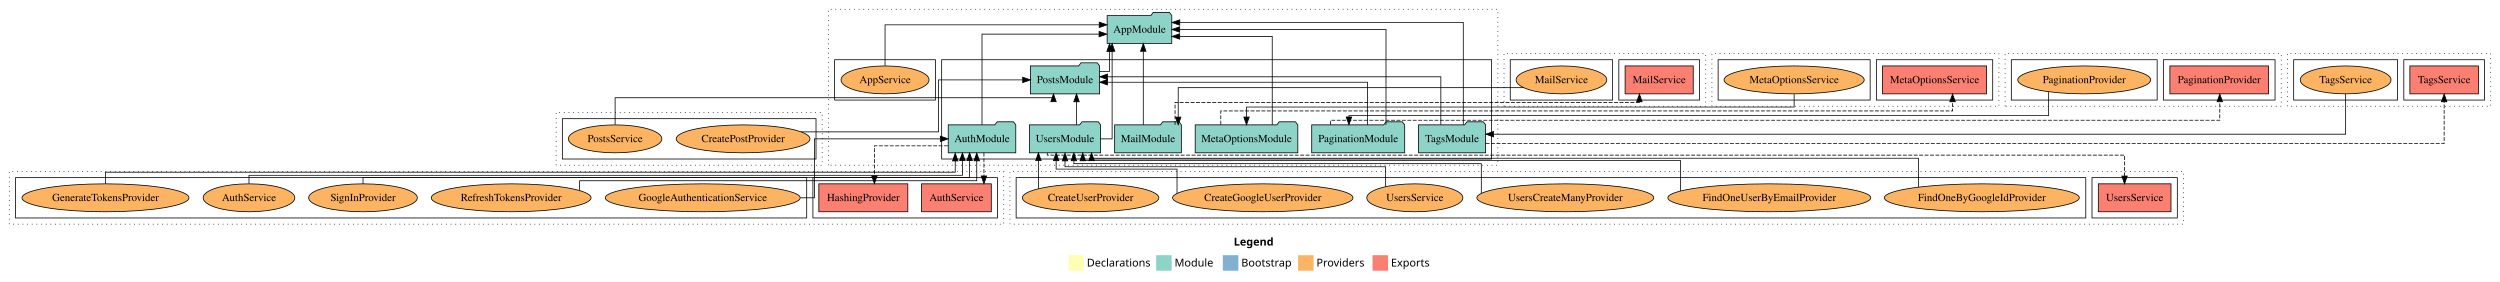
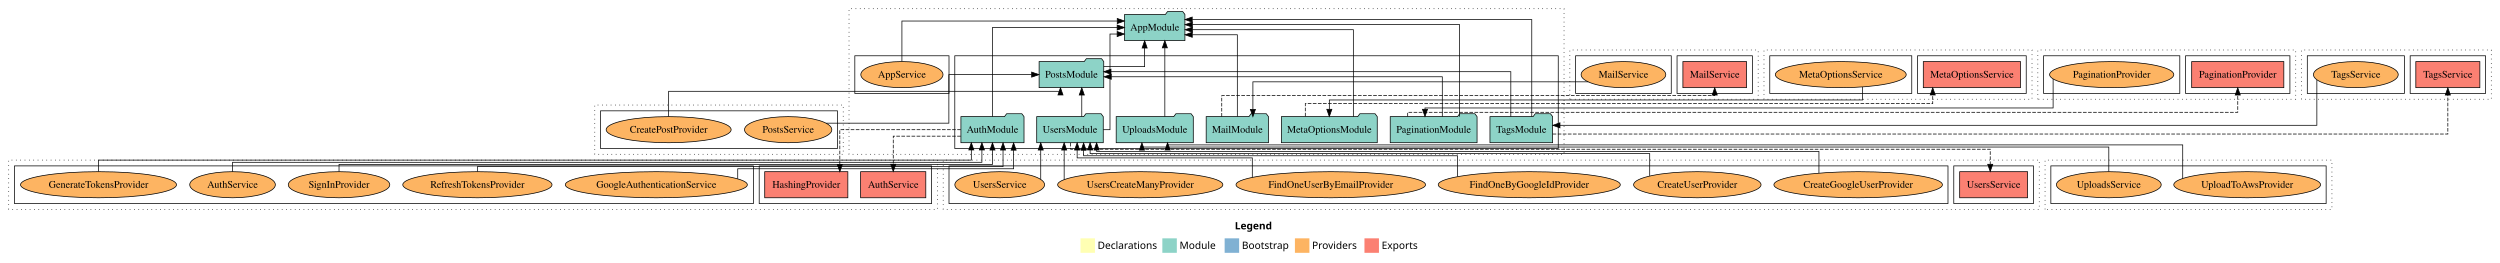
- <svg xmlns="http://www.w3.org/2000/svg" width="3223pt" height="363pt" viewBox="0.00 0.00 3223.00 363.00">
+ <svg xmlns="http://www.w3.org/2000/svg" width="3451pt" height="363pt" viewBox="0.00 0.00 3451.00 363.00">
  <g id="graph0" class="graph" transform="scale(1 1) rotate(0) translate(4 359)">
-     <polygon fill="white" stroke="transparent" points="-4,4 -4,-359 3219,-359 3219,4 -4,4" />
-     <text text-anchor="start" x="1586.51" y="-42.4" font-family="Times-12" font-weight="bold" font-size="14.00">Legend</text>
-     <polygon fill="#ffffb3" stroke="transparent" points="1373.5,-10 1373.5,-30 1393.5,-30 1393.5,-10 1373.5,-10" />
-     <text text-anchor="start" x="1397.13" y="-15.4" font-family="Times-12" font-size="14.00">  Declarations</text>
-     <polygon fill="#8dd3c7" stroke="transparent" points="1486.5,-10 1486.5,-30 1506.5,-30 1506.5,-10 1486.5,-10" />
-     <text text-anchor="start" x="1510.23" y="-15.4" font-family="Times-12" font-size="14.00">  Module</text>
-     <polygon fill="#80b1d3" stroke="transparent" points="1572.5,-10 1572.5,-30 1592.5,-30 1592.5,-10 1572.5,-10" />
-     <text text-anchor="start" x="1596.28" y="-15.4" font-family="Times-12" font-size="14.00">  Bootstrap</text>
-     <polygon fill="#fdb462" stroke="transparent" points="1669.5,-10 1669.5,-30 1689.5,-30 1689.5,-10 1669.5,-10" />
-     <text text-anchor="start" x="1693.17" y="-15.4" font-family="Times-12" font-size="14.00">  Providers</text>
-     <polygon fill="#fb8072" stroke="transparent" points="1765.5,-10 1765.5,-30 1785.5,-30 1785.5,-10 1765.5,-10" />
-     <text text-anchor="start" x="1789.23" y="-15.4" font-family="Times-12" font-size="14.00">  Exports</text>
+     <polygon fill="white" stroke="transparent" points="-4,4 -4,-359 3447,-359 3447,4 -4,4" />
+     <text text-anchor="start" x="1700.51" y="-42.4" font-family="Times-12" font-weight="bold" font-size="14.00">Legend</text>
+     <polygon fill="#ffffb3" stroke="transparent" points="1487.5,-10 1487.5,-30 1507.5,-30 1507.5,-10 1487.5,-10" />
+     <text text-anchor="start" x="1511.13" y="-15.4" font-family="Times-12" font-size="14.00">  Declarations</text>
+     <polygon fill="#8dd3c7" stroke="transparent" points="1600.5,-10 1600.5,-30 1620.5,-30 1620.5,-10 1600.5,-10" />
+     <text text-anchor="start" x="1624.23" y="-15.4" font-family="Times-12" font-size="14.00">  Module</text>
+     <polygon fill="#80b1d3" stroke="transparent" points="1686.5,-10 1686.5,-30 1706.5,-30 1706.5,-10 1686.5,-10" />
+     <text text-anchor="start" x="1710.28" y="-15.4" font-family="Times-12" font-size="14.00">  Bootstrap</text>
+     <polygon fill="#fdb462" stroke="transparent" points="1783.5,-10 1783.5,-30 1803.5,-30 1803.5,-10 1783.5,-10" />
+     <text text-anchor="start" x="1807.17" y="-15.4" font-family="Times-12" font-size="14.00">  Providers</text>
+     <polygon fill="#fb8072" stroke="transparent" points="1879.5,-10 1879.5,-30 1899.5,-30 1899.5,-10 1879.5,-10" />
+     <text text-anchor="start" x="1903.23" y="-15.4" font-family="Times-12" font-size="14.00">  Exports</text>
    <g id="clust1" class="cluster">
-       <polygon fill="none" stroke="black" stroke-dasharray="1,5" points="1064,-146 1064,-347 1927,-347 1927,-146 1064,-146" />
+       <polygon fill="none" stroke="black" stroke-dasharray="1,5" points="1168,-146 1168,-347 2155,-347 2155,-146 1168,-146" />
    </g>
    <g id="clust3" class="cluster">
-       <polygon fill="none" stroke="black" points="1210,-154 1210,-282 1919,-282 1919,-154 1210,-154" />
+       <polygon fill="none" stroke="black" points="1314,-154 1314,-282 2147,-282 2147,-154 1314,-154" />
    </g>
    <g id="clust6" class="cluster">
-       <polygon fill="none" stroke="black" points="1072,-230 1072,-282 1202,-282 1202,-230 1072,-230" />
+       <polygon fill="none" stroke="black" points="1176,-230 1176,-282 1306,-282 1306,-230 1176,-230" />
    </g>
    <g id="clust7" class="cluster">
      <polygon fill="none" stroke="black" stroke-dasharray="1,5" points="8,-70 8,-138 1290,-138 1290,-70 8,-70" />
    </g>
    <g id="clust10" class="cluster">
      <polygon fill="none" stroke="black" points="1044,-78 1044,-130 1282,-130 1282,-78 1044,-78" />
    </g>
    <g id="clust12" class="cluster">
      <polygon fill="none" stroke="black" points="16,-78 16,-130 1036,-130 1036,-78 16,-78" />
    </g>
    <g id="clust13" class="cluster">
-       <polygon fill="none" stroke="black" stroke-dasharray="1,5" points="1935,-222 1935,-290 2195,-290 2195,-222 1935,-222" />
+       <polygon fill="none" stroke="black" stroke-dasharray="1,5" points="2163,-222 2163,-290 2423,-290 2423,-222 2163,-222" />
    </g>
    <g id="clust16" class="cluster">
-       <polygon fill="none" stroke="black" points="2083,-230 2083,-282 2187,-282 2187,-230 2083,-230" />
+       <polygon fill="none" stroke="black" points="2311,-230 2311,-282 2415,-282 2415,-230 2311,-230" />
    </g>
    <g id="clust18" class="cluster">
-       <polygon fill="none" stroke="black" points="1943,-230 1943,-282 2075,-282 2075,-230 1943,-230" />
+       <polygon fill="none" stroke="black" points="2171,-230 2171,-282 2303,-282 2303,-230 2171,-230" />
    </g>
    <g id="clust19" class="cluster">
-       <polygon fill="none" stroke="black" stroke-dasharray="1,5" points="2203,-222 2203,-290 2573,-290 2573,-222 2203,-222" />
+       <polygon fill="none" stroke="black" stroke-dasharray="1,5" points="2431,-222 2431,-290 2801,-290 2801,-222 2431,-222" />
    </g>
    <g id="clust22" class="cluster">
-       <polygon fill="none" stroke="black" points="2415,-230 2415,-282 2565,-282 2565,-230 2415,-230" />
+       <polygon fill="none" stroke="black" points="2643,-230 2643,-282 2793,-282 2793,-230 2643,-230" />
    </g>
    <g id="clust24" class="cluster">
-       <polygon fill="none" stroke="black" points="2211,-230 2211,-282 2407,-282 2407,-230 2211,-230" />
+       <polygon fill="none" stroke="black" points="2439,-230 2439,-282 2635,-282 2635,-230 2439,-230" />
    </g>
    <g id="clust25" class="cluster">
-       <polygon fill="none" stroke="black" stroke-dasharray="1,5" points="2581,-222 2581,-290 2937,-290 2937,-222 2581,-222" />
+       <polygon fill="none" stroke="black" stroke-dasharray="1,5" points="2809,-222 2809,-290 3165,-290 3165,-222 2809,-222" />
    </g>
    <g id="clust28" class="cluster">
-       <polygon fill="none" stroke="black" points="2785,-230 2785,-282 2929,-282 2929,-230 2785,-230" />
+       <polygon fill="none" stroke="black" points="3013,-230 3013,-282 3157,-282 3157,-230 3013,-230" />
    </g>
    <g id="clust30" class="cluster">
-       <polygon fill="none" stroke="black" points="2589,-230 2589,-282 2777,-282 2777,-230 2589,-230" />
+       <polygon fill="none" stroke="black" points="2817,-230 2817,-282 3005,-282 3005,-230 2817,-230" />
    </g>
    <g id="clust31" class="cluster">
-       <polygon fill="none" stroke="black" stroke-dasharray="1,5" points="713,-146 713,-214 1056,-214 1056,-146 713,-146" />
+       <polygon fill="none" stroke="black" stroke-dasharray="1,5" points="817,-146 817,-214 1160,-214 1160,-146 817,-146" />
    </g>
    <g id="clust36" class="cluster">
-       <polygon fill="none" stroke="black" points="721,-154 721,-206 1048,-206 1048,-154 721,-154" />
+       <polygon fill="none" stroke="black" points="825,-154 825,-206 1152,-206 1152,-154 825,-154" />
    </g>
    <g id="clust37" class="cluster">
-       <polygon fill="none" stroke="black" stroke-dasharray="1,5" points="2945,-222 2945,-290 3207,-290 3207,-222 2945,-222" />
+       <polygon fill="none" stroke="black" stroke-dasharray="1,5" points="3173,-222 3173,-290 3435,-290 3435,-222 3173,-222" />
    </g>
    <g id="clust40" class="cluster">
-       <polygon fill="none" stroke="black" points="3095,-230 3095,-282 3199,-282 3199,-230 3095,-230" />
+       <polygon fill="none" stroke="black" points="3323,-230 3323,-282 3427,-282 3427,-230 3323,-230" />
    </g>
    <g id="clust42" class="cluster">
-       <polygon fill="none" stroke="black" points="2953,-230 2953,-282 3087,-282 3087,-230 2953,-230" />
+       <polygon fill="none" stroke="black" points="3181,-230 3181,-282 3315,-282 3315,-230 3181,-230" />
    </g>
    <g id="clust43" class="cluster">
+       <polygon fill="none" stroke="black" stroke-dasharray="1,5" points="2819,-70 2819,-138 3215,-138 3215,-70 2819,-70" />
+     </g>
+     <g id="clust48" class="cluster">
+       <polygon fill="none" stroke="black" points="2827,-78 2827,-130 3207,-130 3207,-78 2827,-78" />
+     </g>
+     <g id="clust49" class="cluster">
      <polygon fill="none" stroke="black" stroke-dasharray="1,5" points="1298,-70 1298,-138 2811,-138 2811,-70 1298,-70" />
    </g>
-     <g id="clust46" class="cluster">
+     <g id="clust52" class="cluster">
      <polygon fill="none" stroke="black" points="2693,-78 2693,-130 2803,-130 2803,-78 2693,-78" />
    </g>
-     <g id="clust48" class="cluster">
+     <g id="clust54" class="cluster">
      <polygon fill="none" stroke="black" points="1306,-78 1306,-130 2685,-130 2685,-78 1306,-78" />
    </g>
    <g id="node1" class="node">
-       <polygon fill="#8dd3c7" stroke="black" points="1305.55,-198 1302.55,-202 1281.55,-202 1278.55,-198 1218.45,-198 1218.45,-162 1305.55,-162 1305.55,-198" />
-       <text text-anchor="middle" x="1262" y="-175.8" font-family="Times,serif" font-size="14.00">AuthModule</text>
-     </g>
-     <g id="node8" class="node">
-       <polygon fill="#8dd3c7" stroke="black" points="1506.66,-339 1503.66,-343 1482.66,-343 1479.66,-339 1423.34,-339 1423.34,-303 1506.66,-303 1506.66,-339" />
-       <text text-anchor="middle" x="1465" y="-316.8" font-family="Times,serif" font-size="14.00">AppModule</text>
+       <polygon fill="#8dd3c7" stroke="black" points="1409.55,-198 1406.55,-202 1385.55,-202 1382.55,-198 1322.45,-198 1322.45,-162 1409.55,-162 1409.55,-198" />
+       <text text-anchor="middle" x="1366" y="-175.8" font-family="Times,serif" font-size="14.00">AuthModule</text>
+     </g>
+     <g id="node9" class="node">
+       <polygon fill="#8dd3c7" stroke="black" points="1631.66,-339 1628.66,-343 1607.66,-343 1604.66,-339 1548.34,-339 1548.34,-303 1631.66,-303 1631.66,-339" />
+       <text text-anchor="middle" x="1590" y="-316.8" font-family="Times,serif" font-size="14.00">AppModule</text>
    </g>
    <g id="edge1" class="edge">
-       <path fill="none" stroke="black" d="M1262,-198.21C1262,-235.06 1262,-315 1262,-315 1262,-315 1412.94,-315 1412.94,-315" />
-       <polygon fill="black" stroke="black" points="1412.94,-318.5 1422.94,-315 1412.94,-311.5 1412.94,-318.5" />
-     </g>
-     <g id="node10" class="node">
+       <path fill="none" stroke="black" d="M1366,-198.14C1366,-236.23 1366,-321 1366,-321 1366,-321 1538.13,-321 1538.13,-321" />
+       <polygon fill="black" stroke="black" points="1538.13,-324.5 1548.13,-321 1538.13,-317.5 1538.13,-324.5" />
+     </g>
+     <g id="node11" class="node">
      <polygon fill="#fb8072" stroke="black" points="1273.98,-122 1184.02,-122 1184.02,-86 1273.98,-86 1273.98,-122" />
      <text text-anchor="middle" x="1229" y="-99.8" font-family="Times,serif" font-size="14.00">AuthService </text>
    </g>
-     <g id="edge9" class="edge">
-       <path fill="none" stroke="black" stroke-dasharray="5,2" d="M1264.49,-161.99C1264.49,-161.99 1264.49,-132.15 1264.49,-132.15" />
-       <polygon fill="black" stroke="black" points="1267.99,-132.15 1264.49,-122.15 1260.99,-132.15 1267.99,-132.15" />
-     </g>
-     <g id="node11" class="node">
+     <g id="edge10" class="edge">
+       <path fill="none" stroke="black" stroke-dasharray="5,2" d="M1322.29,-171C1282.22,-171 1229.06,-171 1229.06,-171 1229.06,-171 1229.06,-132.31 1229.06,-132.31" />
+       <polygon fill="black" stroke="black" points="1232.56,-132.31 1229.06,-122.31 1225.56,-132.31 1232.56,-132.31" />
+     </g>
+     <g id="node12" class="node">
      <polygon fill="#fb8072" stroke="black" points="1166.37,-122 1051.63,-122 1051.63,-86 1166.37,-86 1166.37,-122" />
      <text text-anchor="middle" x="1109" y="-99.8" font-family="Times,serif" font-size="14.00">HashingProvider </text>
    </g>
-     <g id="edge10" class="edge">
-       <path fill="none" stroke="black" stroke-dasharray="5,2" d="M1218.11,-171C1177.47,-171 1123.28,-171 1123.28,-171 1123.28,-171 1123.28,-132.31 1123.28,-132.31" />
-       <polygon fill="black" stroke="black" points="1126.78,-132.31 1123.28,-122.31 1119.78,-132.31 1126.78,-132.31" />
+     <g id="edge11" class="edge">
+       <path fill="none" stroke="black" stroke-dasharray="5,2" d="M1322.34,-180C1260.62,-180 1155.28,-180 1155.28,-180 1155.28,-180 1155.28,-132.01 1155.28,-132.01" />
+       <polygon fill="black" stroke="black" points="1158.78,-132.01 1155.28,-122.01 1151.78,-132.01 1158.78,-132.01" />
    </g>
    <g id="node2" class="node">
-       <polygon fill="#8dd3c7" stroke="black" points="1518.99,-198 1515.99,-202 1494.99,-202 1491.99,-198 1433.01,-198 1433.01,-162 1518.99,-162 1518.99,-198" />
-       <text text-anchor="middle" x="1476" y="-175.8" font-family="Times,serif" font-size="14.00">MailModule</text>
+       <polygon fill="#8dd3c7" stroke="black" points="1746.99,-198 1743.99,-202 1722.99,-202 1719.99,-198 1661.01,-198 1661.01,-162 1746.99,-162 1746.99,-198" />
+       <text text-anchor="middle" x="1704" y="-175.8" font-family="Times,serif" font-size="14.00">MailModule</text>
    </g>
    <g id="edge2" class="edge">
-       <path fill="none" stroke="black" d="M1469.92,-198.14C1469.92,-198.14 1469.92,-292.93 1469.92,-292.93" />
-       <polygon fill="black" stroke="black" points="1466.42,-292.92 1469.92,-302.93 1473.42,-292.93 1466.42,-292.92" />
-     </g>
-     <g id="node17" class="node">
-       <polygon fill="#fb8072" stroke="black" points="2178.92,-274 2091.08,-274 2091.08,-238 2178.92,-238 2178.92,-274" />
-       <text text-anchor="middle" x="2135" y="-251.8" font-family="Times,serif" font-size="14.00">MailService </text>
-     </g>
-     <g id="edge16" class="edge">
-       <path fill="none" stroke="black" stroke-dasharray="5,2" d="M1510.88,-198.04C1510.88,-211.29 1510.88,-227 1510.88,-227 1510.88,-227 2109.52,-227 2109.52,-227 2109.52,-227 2109.52,-228.08 2109.52,-228.08" />
-       <polygon fill="black" stroke="black" points="2106.02,-227.8 2109.52,-237.8 2113.02,-227.8 2106.02,-227.8" />
+       <path fill="none" stroke="black" d="M1704,-198.21C1704,-234.21 1704,-311 1704,-311 1704,-311 1641.8,-311 1641.8,-311" />
+       <polygon fill="black" stroke="black" points="1641.8,-307.5 1631.8,-311 1641.8,-314.5 1641.8,-307.5" />
+     </g>
+     <g id="node18" class="node">
+       <polygon fill="#fb8072" stroke="black" points="2406.92,-274 2319.08,-274 2319.08,-238 2406.92,-238 2406.92,-274" />
+       <text text-anchor="middle" x="2363" y="-251.8" font-family="Times,serif" font-size="14.00">MailService </text>
+     </g>
+     <g id="edge17" class="edge">
+       <path fill="none" stroke="black" stroke-dasharray="5,2" d="M1682.5,-198.04C1682.5,-211.29 1682.5,-227 1682.5,-227 1682.5,-227 2363,-227 2363,-227 2363,-227 2363,-228.08 2363,-228.08" />
+       <polygon fill="black" stroke="black" points="2359.5,-227.8 2363,-237.8 2366.5,-227.8 2359.5,-227.8" />
    </g>
    <g id="node3" class="node">
-       <polygon fill="#8dd3c7" stroke="black" points="1669.15,-198 1666.15,-202 1645.15,-202 1642.15,-198 1536.85,-198 1536.85,-162 1669.15,-162 1669.15,-198" />
-       <text text-anchor="middle" x="1603" y="-175.8" font-family="Times,serif" font-size="14.00">MetaOptionsModule</text>
+       <polygon fill="#8dd3c7" stroke="black" points="1897.15,-198 1894.15,-202 1873.15,-202 1870.15,-198 1764.85,-198 1764.85,-162 1897.15,-162 1897.15,-198" />
+       <text text-anchor="middle" x="1831" y="-175.8" font-family="Times,serif" font-size="14.00">MetaOptionsModule</text>
    </g>
    <g id="edge3" class="edge">
-       <path fill="none" stroke="black" d="M1636.16,-198.08C1636.16,-234.23 1636.16,-312 1636.16,-312 1636.16,-312 1516.87,-312 1516.87,-312" />
-       <polygon fill="black" stroke="black" points="1516.87,-308.5 1506.87,-312 1516.87,-315.5 1516.87,-308.5" />
-     </g>
-     <g id="node19" class="node">
-       <polygon fill="#fb8072" stroke="black" points="2557.08,-274 2422.92,-274 2422.92,-238 2557.08,-238 2557.08,-274" />
-       <text text-anchor="middle" x="2490" y="-251.8" font-family="Times,serif" font-size="14.00">MetaOptionsService </text>
-     </g>
-     <g id="edge18" class="edge">
-       <path fill="none" stroke="black" stroke-dasharray="5,2" d="M1569.84,-198.42C1569.84,-207.28 1569.84,-216 1569.84,-216 1569.84,-216 2513.25,-216 2513.25,-216 2513.25,-216 2513.25,-227.87 2513.25,-227.87" />
-       <polygon fill="black" stroke="black" points="2509.75,-227.87 2513.25,-237.87 2516.75,-227.87 2509.75,-227.87" />
+       <path fill="none" stroke="black" d="M1864.16,-198.04C1864.16,-235.45 1864.16,-318 1864.16,-318 1864.16,-318 1641.94,-318 1641.94,-318" />
+       <polygon fill="black" stroke="black" points="1641.94,-314.5 1631.94,-318 1641.94,-321.5 1641.94,-314.5" />
+     </g>
+     <g id="node20" class="node">
+       <polygon fill="#fb8072" stroke="black" points="2785.08,-274 2650.92,-274 2650.92,-238 2785.08,-238 2785.08,-274" />
+       <text text-anchor="middle" x="2718" y="-251.8" font-family="Times,serif" font-size="14.00">MetaOptionsService </text>
+     </g>
+     <g id="edge19" class="edge">
+       <path fill="none" stroke="black" stroke-dasharray="5,2" d="M1797.84,-198.42C1797.84,-207.28 1797.84,-216 1797.84,-216 1797.84,-216 2663.93,-216 2663.93,-216 2663.93,-216 2663.93,-227.87 2663.93,-227.87" />
+       <polygon fill="black" stroke="black" points="2660.43,-227.87 2663.93,-237.87 2667.43,-227.87 2660.43,-227.87" />
    </g>
    <g id="node4" class="node">
-       <polygon fill="#8dd3c7" stroke="black" points="1806.93,-198 1803.93,-202 1782.93,-202 1779.93,-198 1687.07,-198 1687.07,-162 1806.93,-162 1806.93,-198" />
-       <text text-anchor="middle" x="1747" y="-175.8" font-family="Times,serif" font-size="14.00">PaginationModule</text>
+       <polygon fill="#8dd3c7" stroke="black" points="2034.93,-198 2031.93,-202 2010.93,-202 2007.93,-198 1915.07,-198 1915.07,-162 2034.93,-162 2034.93,-198" />
+       <text text-anchor="middle" x="1975" y="-175.8" font-family="Times,serif" font-size="14.00">PaginationModule</text>
    </g>
    <g id="node5" class="node">
-       <polygon fill="#8dd3c7" stroke="black" points="1413.61,-274 1410.61,-278 1389.61,-278 1386.61,-274 1324.39,-274 1324.39,-238 1413.61,-238 1413.61,-274" />
-       <text text-anchor="middle" x="1369" y="-251.8" font-family="Times,serif" font-size="14.00">PostsModule</text>
-     </g>
-     <g id="edge22" class="edge">
-       <path fill="none" stroke="black" d="M1758.94,-198.04C1758.94,-219.66 1758.94,-253 1758.94,-253 1758.94,-253 1423.73,-253 1423.73,-253" />
-       <polygon fill="black" stroke="black" points="1423.73,-249.5 1413.73,-253 1423.73,-256.5 1423.73,-249.5" />
+       <polygon fill="#8dd3c7" stroke="black" points="1519.61,-274 1516.61,-278 1495.61,-278 1492.61,-274 1430.39,-274 1430.39,-238 1519.61,-238 1519.61,-274" />
+       <text text-anchor="middle" x="1475" y="-251.8" font-family="Times,serif" font-size="14.00">PostsModule</text>
+     </g>
+     <g id="edge23" class="edge">
+       <path fill="none" stroke="black" d="M1986.94,-198.04C1986.94,-219.66 1986.94,-253 1986.94,-253 1986.94,-253 1529.98,-253 1529.98,-253" />
+       <polygon fill="black" stroke="black" points="1529.98,-249.5 1519.98,-253 1529.98,-256.5 1529.98,-249.5" />
    </g>
    <g id="edge4" class="edge">
-       <path fill="none" stroke="black" d="M1782.83,-198.14C1782.83,-236.23 1782.83,-321 1782.83,-321 1782.83,-321 1516.88,-321 1516.88,-321" />
-       <polygon fill="black" stroke="black" points="1516.88,-317.5 1506.88,-321 1516.88,-324.5 1516.88,-317.5" />
-     </g>
-     <g id="node21" class="node">
-       <polygon fill="#fb8072" stroke="black" points="2920.59,-274 2793.41,-274 2793.41,-238 2920.59,-238 2920.59,-274" />
-       <text text-anchor="middle" x="2857" y="-251.8" font-family="Times,serif" font-size="14.00">PaginationProvider </text>
-     </g>
-     <g id="edge20" class="edge">
-       <path fill="none" stroke="black" stroke-dasharray="5,2" d="M1711.17,-198.19C1711.17,-201.54 1711.17,-204 1711.17,-204 1711.17,-204 2857.74,-204 2857.74,-204 2857.74,-204 2857.74,-227.81 2857.74,-227.81" />
-       <polygon fill="black" stroke="black" points="2854.24,-227.81 2857.74,-237.81 2861.24,-227.81 2854.24,-227.81" />
+       <path fill="none" stroke="black" d="M2010.83,-198.07C2010.83,-236.94 2010.83,-325 2010.83,-325 2010.83,-325 1641.89,-325 1641.89,-325" />
+       <polygon fill="black" stroke="black" points="1641.89,-321.5 1631.89,-325 1641.89,-328.5 1641.89,-321.5" />
+     </g>
+     <g id="node22" class="node">
+       <polygon fill="#fb8072" stroke="black" points="3148.59,-274 3021.41,-274 3021.41,-238 3148.59,-238 3148.59,-274" />
+       <text text-anchor="middle" x="3085" y="-251.8" font-family="Times,serif" font-size="14.00">PaginationProvider </text>
+     </g>
+     <g id="edge21" class="edge">
+       <path fill="none" stroke="black" stroke-dasharray="5,2" d="M1939.17,-198.19C1939.17,-201.54 1939.17,-204 1939.17,-204 1939.17,-204 3085,-204 3085,-204 3085,-204 3085,-227.81 3085,-227.81" />
+       <polygon fill="black" stroke="black" points="3081.5,-227.81 3085,-237.81 3088.5,-227.81 3081.5,-227.81" />
    </g>
    <g id="edge5" class="edge">
-       <path fill="none" stroke="black" d="M1413.7,-267C1421.12,-267 1426.45,-267 1426.45,-267 1426.45,-267 1426.45,-292.72 1426.45,-292.72" />
-       <polygon fill="black" stroke="black" points="1422.95,-292.72 1426.45,-302.72 1429.95,-292.72 1422.95,-292.72" />
+       <path fill="none" stroke="black" d="M1519.62,-267C1546.69,-267 1576.06,-267 1576.06,-267 1576.06,-267 1576.06,-292.72 1576.06,-292.72" />
+       <polygon fill="black" stroke="black" points="1572.56,-292.72 1576.06,-302.72 1579.56,-292.72 1572.56,-292.72" />
    </g>
    <g id="node6" class="node">
-       <polygon fill="#8dd3c7" stroke="black" points="1911.26,-198 1908.26,-202 1887.26,-202 1884.26,-198 1824.74,-198 1824.74,-162 1911.26,-162 1911.26,-198" />
-       <text text-anchor="middle" x="1868" y="-175.8" font-family="Times,serif" font-size="14.00">TagsModule</text>
-     </g>
-     <g id="edge23" class="edge">
-       <path fill="none" stroke="black" d="M1853.54,-198.15C1853.54,-221.76 1853.54,-260 1853.54,-260 1853.54,-260 1423.72,-260 1423.72,-260" />
-       <polygon fill="black" stroke="black" points="1423.72,-256.5 1413.72,-260 1423.72,-263.5 1423.72,-256.5" />
+       <polygon fill="#8dd3c7" stroke="black" points="2139.26,-198 2136.26,-202 2115.26,-202 2112.26,-198 2052.74,-198 2052.74,-162 2139.26,-162 2139.26,-198" />
+       <text text-anchor="middle" x="2096" y="-175.8" font-family="Times,serif" font-size="14.00">TagsModule</text>
+     </g>
+     <g id="edge24" class="edge">
+       <path fill="none" stroke="black" d="M2081.54,-198.15C2081.54,-221.76 2081.54,-260 2081.54,-260 2081.54,-260 1529.6,-260 1529.6,-260" />
+       <polygon fill="black" stroke="black" points="1529.6,-256.5 1519.6,-260 1529.6,-263.5 1529.6,-256.5" />
    </g>
    <g id="edge6" class="edge">
-       <path fill="none" stroke="black" d="M1882.46,-198.09C1882.46,-237.99 1882.46,-330 1882.46,-330 1882.46,-330 1516.94,-330 1516.94,-330" />
-       <polygon fill="black" stroke="black" points="1516.94,-326.5 1506.94,-330 1516.94,-333.5 1516.94,-326.5" />
-     </g>
-     <g id="node25" class="node">
-       <polygon fill="#fb8072" stroke="black" points="3191.19,-274 3102.81,-274 3102.81,-238 3191.19,-238 3191.19,-274" />
-       <text text-anchor="middle" x="3147" y="-251.8" font-family="Times,serif" font-size="14.00">TagsService </text>
-     </g>
-     <g id="edge27" class="edge">
-       <path fill="none" stroke="black" stroke-dasharray="5,2" d="M1911.29,-174C2134.7,-174 3147,-174 3147,-174 3147,-174 3147,-227.8 3147,-227.8" />
-       <polygon fill="black" stroke="black" points="3143.5,-227.8 3147,-237.8 3150.5,-227.8 3143.5,-227.8" />
+       <path fill="none" stroke="black" d="M2110.46,-198.03C2110.46,-238.3 2110.46,-332 2110.46,-332 2110.46,-332 1641.71,-332 1641.71,-332" />
+       <polygon fill="black" stroke="black" points="1641.71,-328.5 1631.71,-332 1641.71,-335.5 1641.71,-328.5" />
+     </g>
+     <g id="node26" class="node">
+       <polygon fill="#fb8072" stroke="black" points="3419.19,-274 3330.81,-274 3330.81,-238 3419.19,-238 3419.19,-274" />
+       <text text-anchor="middle" x="3375" y="-251.8" font-family="Times,serif" font-size="14.00">TagsService </text>
+     </g>
+     <g id="edge28" class="edge">
+       <path fill="none" stroke="black" stroke-dasharray="5,2" d="M2139.29,-174C2362.7,-174 3375,-174 3375,-174 3375,-174 3375,-227.8 3375,-227.8" />
+       <polygon fill="black" stroke="black" points="3371.5,-227.8 3375,-237.8 3378.5,-227.8 3371.5,-227.8" />
    </g>
    <g id="node7" class="node">
-       <polygon fill="#8dd3c7" stroke="black" points="1414.92,-198 1411.92,-202 1390.92,-202 1387.92,-198 1323.08,-198 1323.08,-162 1414.92,-162 1414.92,-198" />
-       <text text-anchor="middle" x="1369" y="-175.8" font-family="Times,serif" font-size="14.00">UsersModule</text>
-     </g>
-     <g id="edge24" class="edge">
-       <path fill="none" stroke="black" d="M1383.85,-198.01C1383.85,-198.01 1383.85,-227.85 1383.85,-227.85" />
-       <polygon fill="black" stroke="black" points="1380.35,-227.85 1383.85,-237.85 1387.35,-227.85 1380.35,-227.85" />
+       <polygon fill="#8dd3c7" stroke="black" points="1643.21,-198 1640.21,-202 1619.21,-202 1616.21,-198 1536.79,-198 1536.79,-162 1643.21,-162 1643.21,-198" />
+       <text text-anchor="middle" x="1590" y="-175.8" font-family="Times,serif" font-size="14.00">UploadsModule</text>
    </g>
    <g id="edge7" class="edge">
-       <path fill="none" stroke="black" d="M1414.72,-180C1423.34,-180 1429.73,-180 1429.73,-180 1429.73,-180 1429.73,-292.86 1429.73,-292.86" />
-       <polygon fill="black" stroke="black" points="1426.23,-292.86 1429.73,-302.86 1433.23,-292.86 1426.23,-292.86" />
-     </g>
-     <g id="node27" class="node">
+       <path fill="none" stroke="black" d="M1603.94,-198.14C1603.94,-198.14 1603.94,-292.93 1603.94,-292.93" />
+       <polygon fill="black" stroke="black" points="1600.44,-292.92 1603.94,-302.93 1607.44,-292.93 1600.44,-292.92" />
+     </g>
+     <g id="node8" class="node">
+       <polygon fill="#8dd3c7" stroke="black" points="1518.92,-198 1515.92,-202 1494.92,-202 1491.92,-198 1427.08,-198 1427.08,-162 1518.92,-162 1518.92,-198" />
+       <text text-anchor="middle" x="1473" y="-175.8" font-family="Times,serif" font-size="14.00">UsersModule</text>
+     </g>
+     <g id="edge25" class="edge">
+       <path fill="none" stroke="black" d="M1489.29,-198.01C1489.29,-198.01 1489.29,-227.85 1489.29,-227.85" />
+       <polygon fill="black" stroke="black" points="1485.79,-227.85 1489.29,-237.85 1492.79,-227.85 1485.79,-227.85" />
+     </g>
+     <g id="edge8" class="edge">
+       <path fill="none" stroke="black" d="M1518.86,-180C1524.44,-180 1528.23,-180 1528.23,-180 1528.23,-180 1528.23,-312 1528.23,-312 1528.23,-312 1538.11,-312 1538.11,-312" />
+       <polygon fill="black" stroke="black" points="1538.11,-315.5 1548.11,-312 1538.11,-308.5 1538.11,-315.5" />
+     </g>
+     <g id="node30" class="node">
      <polygon fill="#fb8072" stroke="black" points="2794.85,-122 2701.15,-122 2701.15,-86 2794.85,-86 2794.85,-122" />
      <text text-anchor="middle" x="2748" y="-99.8" font-family="Times,serif" font-size="14.00">UsersService </text>
    </g>
-     <g id="edge29" class="edge">
-       <path fill="none" stroke="black" stroke-dasharray="5,2" d="M1346.14,-161.92C1346.14,-160.15 1346.14,-159 1346.14,-159 1346.14,-159 2734.96,-159 2734.96,-159 2734.96,-159 2734.96,-132.01 2734.96,-132.01" />
-       <polygon fill="black" stroke="black" points="2738.46,-132.01 2734.96,-122.01 2731.46,-132.01 2738.46,-132.01" />
-     </g>
-     <g id="node9" class="node">
-       <ellipse fill="#fdb462" stroke="black" cx="1137" cy="-256" rx="56.74" ry="18" />
-       <text text-anchor="middle" x="1137" y="-251.8" font-family="Times,serif" font-size="14.00">AppService</text>
-     </g>
-     <g id="edge8" class="edge">
-       <path fill="none" stroke="black" d="M1137,-274.28C1137,-295.32 1137,-327 1137,-327 1137,-327 1413.13,-327 1413.13,-327" />
-       <polygon fill="black" stroke="black" points="1413.13,-330.5 1423.13,-327 1413.13,-323.5 1413.13,-330.5" />
-     </g>
-     <g id="node12" class="node">
+     <g id="edge32" class="edge">
+       <path fill="none" stroke="black" stroke-dasharray="5,2" d="M1473.92,-161.84C1473.92,-156.96 1473.92,-153 1473.92,-153 1473.92,-153 2743.31,-153 2743.31,-153 2743.31,-153 2743.31,-132.25 2743.31,-132.25" />
+       <polygon fill="black" stroke="black" points="2746.81,-132.25 2743.31,-122.25 2739.81,-132.25 2746.81,-132.25" />
+     </g>
+     <g id="node10" class="node">
+       <ellipse fill="#fdb462" stroke="black" cx="1241" cy="-256" rx="56.74" ry="18" />
+       <text text-anchor="middle" x="1241" y="-251.8" font-family="Times,serif" font-size="14.00">AppService</text>
+     </g>
+     <g id="edge9" class="edge">
+       <path fill="none" stroke="black" d="M1241,-274.29C1241,-296.21 1241,-330 1241,-330 1241,-330 1538.25,-330 1538.25,-330" />
+       <polygon fill="black" stroke="black" points="1538.25,-333.5 1548.25,-330 1538.25,-326.5 1538.25,-333.5" />
+     </g>
+     <g id="node13" class="node">
      <ellipse fill="#fdb462" stroke="black" cx="317" cy="-104" rx="59.11" ry="18" />
      <text text-anchor="middle" x="317" y="-99.8" font-family="Times,serif" font-size="14.00">AuthService</text>
    </g>
-     <g id="edge11" class="edge">
-       <path fill="none" stroke="black" d="M317,-122.2C317,-128.03 317,-133 317,-133 317,-133 1236.73,-133 1236.73,-133 1236.73,-133 1236.73,-151.96 1236.73,-151.96" />
-       <polygon fill="black" stroke="black" points="1233.23,-151.96 1236.73,-161.96 1240.23,-151.96 1233.23,-151.96" />
-     </g>
-     <g id="node13" class="node">
+     <g id="edge12" class="edge">
+       <path fill="none" stroke="black" d="M317,-122.03C317,-128.85 317,-135 317,-135 317,-135 1351.41,-135 1351.41,-135 1351.41,-135 1351.41,-151.96 1351.41,-151.96" />
+       <polygon fill="black" stroke="black" points="1347.91,-151.96 1351.41,-161.96 1354.91,-151.96 1347.91,-151.96" />
+     </g>
+     <g id="node14" class="node">
      <ellipse fill="#fdb462" stroke="black" cx="132" cy="-104" rx="107.63" ry="18" />
      <text text-anchor="middle" x="132" y="-99.8" font-family="Times,serif" font-size="14.00">GenerateTokensProvider</text>
    </g>
-     <g id="edge12" class="edge">
-       <path fill="none" stroke="black" d="M132,-122.04C132,-129.75 132,-137 132,-137 132,-137 1227.48,-137 1227.48,-137 1227.48,-137 1227.48,-151.51 1227.48,-151.51" />
-       <polygon fill="black" stroke="black" points="1223.98,-151.51 1227.48,-161.51 1230.98,-151.51 1223.98,-151.51" />
-     </g>
-     <g id="node14" class="node">
+     <g id="edge13" class="edge">
+       <path fill="none" stroke="black" d="M132,-122.19C132,-130.28 132,-138 132,-138 132,-138 1336.82,-138 1336.82,-138 1336.82,-138 1336.82,-151.94 1336.82,-151.94" />
+       <polygon fill="black" stroke="black" points="1333.32,-151.94 1336.82,-161.94 1340.32,-151.94 1333.32,-151.94" />
+     </g>
+     <g id="node15" class="node">
      <ellipse fill="#fdb462" stroke="black" cx="902" cy="-104" rx="125.62" ry="18" />
      <text text-anchor="middle" x="902" y="-99.8" font-family="Times,serif" font-size="14.00">GoogleAuthenticationService</text>
    </g>
-     <g id="edge13" class="edge">
-       <path fill="none" stroke="black" d="M1028.03,-104C1038.96,-104 1045.97,-104 1045.97,-104 1045.97,-104 1045.97,-180 1045.97,-180 1045.97,-180 1208.28,-180 1208.28,-180" />
-       <polygon fill="black" stroke="black" points="1208.28,-183.5 1218.28,-180 1208.28,-176.5 1208.28,-183.5" />
-     </g>
-     <g id="node15" class="node">
+     <g id="edge14" class="edge">
+       <path fill="none" stroke="black" d="M1014.37,-112.19C1014.37,-118.45 1014.37,-126 1014.37,-126 1014.37,-126 1395.18,-126 1395.18,-126 1395.18,-126 1395.18,-151.72 1395.18,-151.72" />
+       <polygon fill="black" stroke="black" points="1391.68,-151.72 1395.18,-161.72 1398.68,-151.72 1391.68,-151.72" />
+     </g>
+     <g id="node16" class="node">
      <ellipse fill="#fdb462" stroke="black" cx="655" cy="-104" rx="102.99" ry="18" />
      <text text-anchor="middle" x="655" y="-99.8" font-family="Times,serif" font-size="14.00">RefreshTokensProvider</text>
    </g>
-     <g id="edge14" class="edge">
-       <path fill="none" stroke="black" d="M743.18,-113.46C743.18,-119.42 743.18,-126 743.18,-126 743.18,-126 1255.23,-126 1255.23,-126 1255.23,-126 1255.23,-151.72 1255.23,-151.72" />
-       <polygon fill="black" stroke="black" points="1251.73,-151.72 1255.23,-161.72 1258.73,-151.72 1251.73,-151.72" />
-     </g>
-     <g id="node16" class="node">
+     <g id="edge15" class="edge">
+       <path fill="none" stroke="black" d="M655,-122.17C655,-126.05 655,-129 655,-129 655,-129 1380.59,-129 1380.59,-129 1380.59,-129 1380.59,-151.88 1380.59,-151.88" />
+       <polygon fill="black" stroke="black" points="1377.09,-151.88 1380.59,-161.88 1384.09,-151.88 1377.09,-151.88" />
+     </g>
+     <g id="node17" class="node">
      <ellipse fill="#fdb462" stroke="black" cx="464" cy="-104" rx="70.08" ry="18" />
      <text text-anchor="middle" x="464" y="-99.8" font-family="Times,serif" font-size="14.00">SignInProvider</text>
    </g>
-     <g id="edge15" class="edge">
-       <path fill="none" stroke="black" d="M464,-122.06C464,-126.49 464,-130 464,-130 464,-130 1245.98,-130 1245.98,-130 1245.98,-130 1245.98,-151.95 1245.98,-151.95" />
-       <polygon fill="black" stroke="black" points="1242.48,-151.95 1245.98,-161.95 1249.48,-151.95 1242.48,-151.95" />
-     </g>
-     <g id="node18" class="node">
-       <ellipse fill="#fdb462" stroke="black" cx="2009" cy="-256" rx="58.46" ry="18" />
-       <text text-anchor="middle" x="2009" y="-251.8" font-family="Times,serif" font-size="14.00">MailService</text>
-     </g>
-     <g id="edge17" class="edge">
-       <path fill="none" stroke="black" d="M1960.28,-246C1835.63,-246 1514.94,-246 1514.94,-246 1514.94,-246 1514.94,-208.03 1514.94,-208.03" />
-       <polygon fill="black" stroke="black" points="1518.44,-208.03 1514.94,-198.03 1511.44,-208.03 1518.44,-208.03" />
-     </g>
-     <g id="node20" class="node">
-       <ellipse fill="#fdb462" stroke="black" cx="2309" cy="-256" rx="90.33" ry="18" />
-       <text text-anchor="middle" x="2309" y="-251.8" font-family="Times,serif" font-size="14.00">MetaOptionsService</text>
-     </g>
-     <g id="edge19" class="edge">
-       <path fill="none" stroke="black" d="M2309,-237.68C2309,-229.21 2309,-221 2309,-221 2309,-221 1603,-221 1603,-221 1603,-221 1603,-208.1 1603,-208.1" />
-       <polygon fill="black" stroke="black" points="1606.5,-208.1 1603,-198.1 1599.5,-208.1 1606.5,-208.1" />
-     </g>
-     <g id="node22" class="node">
-       <ellipse fill="#fdb462" stroke="black" cx="2683" cy="-256" rx="85.69" ry="18" />
-       <text text-anchor="middle" x="2683" y="-251.8" font-family="Times,serif" font-size="14.00">PaginationProvider</text>
-     </g>
-     <g id="edge21" class="edge">
-       <path fill="none" stroke="black" d="M2637.11,-240.68C2637.11,-227.3 2637.11,-210 2637.11,-210 2637.11,-210 1735.06,-210 1735.06,-210 1735.06,-210 1735.06,-208.14 1735.06,-208.14" />
-       <polygon fill="black" stroke="black" points="1738.56,-208.14 1735.06,-198.14 1731.56,-208.14 1738.56,-208.14" />
+     <g id="edge16" class="edge">
+       <path fill="none" stroke="black" d="M464,-122.21C464,-127.55 464,-132 464,-132 464,-132 1366,-132 1366,-132 1366,-132 1366,-151.85 1366,-151.85" />
+       <polygon fill="black" stroke="black" points="1362.5,-151.85 1366,-161.85 1369.5,-151.85 1362.5,-151.85" />
+     </g>
+     <g id="node19" class="node">
+       <ellipse fill="#fdb462" stroke="black" cx="2237" cy="-256" rx="58.46" ry="18" />
+       <text text-anchor="middle" x="2237" y="-251.8" font-family="Times,serif" font-size="14.00">MailService</text>
+     </g>
+     <g id="edge18" class="edge">
+       <path fill="none" stroke="black" d="M2188.42,-246C2060.74,-246 1725.5,-246 1725.5,-246 1725.5,-246 1725.5,-208.03 1725.5,-208.03" />
+       <polygon fill="black" stroke="black" points="1729,-208.03 1725.5,-198.03 1722,-208.03 1729,-208.03" />
+     </g>
+     <g id="node21" class="node">
+       <ellipse fill="#fdb462" stroke="black" cx="2537" cy="-256" rx="90.33" ry="18" />
+       <text text-anchor="middle" x="2537" y="-251.8" font-family="Times,serif" font-size="14.00">MetaOptionsService</text>
+     </g>
+     <g id="edge20" class="edge">
+       <path fill="none" stroke="black" d="M2567.14,-238.91C2567.14,-230.03 2567.14,-221 2567.14,-221 2567.14,-221 1831,-221 1831,-221 1831,-221 1831,-208.1 1831,-208.1" />
+       <polygon fill="black" stroke="black" points="1834.5,-208.1 1831,-198.1 1827.5,-208.1 1834.5,-208.1" />
    </g>
    <g id="node23" class="node">
-       <ellipse fill="#fdb462" stroke="black" cx="954" cy="-180" rx="86.25" ry="18" />
-       <text text-anchor="middle" x="954" y="-175.8" font-family="Times,serif" font-size="14.00">CreatePostProvider</text>
-     </g>
-     <g id="edge25" class="edge">
-       <path fill="none" stroke="black" d="M1028.9,-189C1103.16,-189 1205.92,-189 1205.92,-189 1205.92,-189 1205.92,-256 1205.92,-256 1205.92,-256 1314.44,-256 1314.44,-256" />
-       <polygon fill="black" stroke="black" points="1314.44,-259.5 1324.44,-256 1314.44,-252.5 1314.44,-259.5" />
+       <ellipse fill="#fdb462" stroke="black" cx="2911" cy="-256" rx="85.69" ry="18" />
+       <text text-anchor="middle" x="2911" y="-251.8" font-family="Times,serif" font-size="14.00">PaginationProvider</text>
+     </g>
+     <g id="edge22" class="edge">
+       <path fill="none" stroke="black" d="M2830.11,-249.99C2830.11,-237.52 2830.11,-210 2830.11,-210 2830.11,-210 1963.06,-210 1963.06,-210 1963.06,-210 1963.06,-208.14 1963.06,-208.14" />
+       <polygon fill="black" stroke="black" points="1966.56,-208.14 1963.06,-198.14 1959.56,-208.14 1966.56,-208.14" />
    </g>
    <g id="node24" class="node">
-       <ellipse fill="#fdb462" stroke="black" cx="789" cy="-180" rx="60.27" ry="18" />
-       <text text-anchor="middle" x="789" y="-175.8" font-family="Times,serif" font-size="14.00">PostsService</text>
+       <ellipse fill="#fdb462" stroke="black" cx="919" cy="-180" rx="86.25" ry="18" />
+       <text text-anchor="middle" x="919" y="-175.8" font-family="Times,serif" font-size="14.00">CreatePostProvider</text>
    </g>
    <g id="edge26" class="edge">
-       <path fill="none" stroke="black" d="M789,-198.24C789,-213.57 789,-233 789,-233 789,-233 1354.15,-233 1354.15,-233 1354.15,-233 1354.15,-233.49 1354.15,-233.49" />
-       <polygon fill="black" stroke="black" points="1350.65,-227.88 1354.15,-237.88 1357.65,-227.88 1350.65,-227.88" />
-     </g>
-     <g id="node26" class="node">
-       <ellipse fill="#fdb462" stroke="black" cx="3020" cy="-256" rx="58.53" ry="18" />
-       <text text-anchor="middle" x="3020" y="-251.8" font-family="Times,serif" font-size="14.00">TagsService</text>
-     </g>
-     <g id="edge28" class="edge">
-       <path fill="none" stroke="black" d="M3020,-237.97C3020,-217.23 3020,-186 3020,-186 3020,-186 1921.4,-186 1921.4,-186" />
-       <polygon fill="black" stroke="black" points="1921.4,-182.5 1911.4,-186 1921.4,-189.5 1921.4,-182.5" />
+       <path fill="none" stroke="black" d="M919,-198.24C919,-213.57 919,-233 919,-233 919,-233 1459.87,-233 1459.87,-233 1459.87,-233 1459.87,-233.49 1459.87,-233.49" />
+       <polygon fill="black" stroke="black" points="1456.37,-227.88 1459.87,-237.88 1463.37,-227.88 1456.37,-227.88" />
+     </g>
+     <g id="node25" class="node">
+       <ellipse fill="#fdb462" stroke="black" cx="1084" cy="-180" rx="60.27" ry="18" />
+       <text text-anchor="middle" x="1084" y="-175.8" font-family="Times,serif" font-size="14.00">PostsService</text>
+     </g>
+     <g id="edge27" class="edge">
+       <path fill="none" stroke="black" d="M1136.57,-189C1202.16,-189 1305.82,-189 1305.82,-189 1305.82,-189 1305.82,-256 1305.82,-256 1305.82,-256 1420.11,-256 1420.11,-256" />
+       <polygon fill="black" stroke="black" points="1420.11,-259.5 1430.11,-256 1420.11,-252.5 1420.11,-259.5" />
+     </g>
+     <g id="node27" class="node">
+       <ellipse fill="#fdb462" stroke="black" cx="3248" cy="-256" rx="58.53" ry="18" />
+       <text text-anchor="middle" x="3248" y="-251.8" font-family="Times,serif" font-size="14.00">TagsService</text>
+     </g>
+     <g id="edge29" class="edge">
+       <path fill="none" stroke="black" d="M3194.19,-248.51C3194.19,-230.45 3194.19,-186 3194.19,-186 3194.19,-186 2149.39,-186 2149.39,-186" />
+       <polygon fill="black" stroke="black" points="2149.39,-182.5 2139.39,-186 2149.39,-189.5 2149.39,-182.5" />
    </g>
    <g id="node28" class="node">
-       <ellipse fill="#fdb462" stroke="black" cx="1624" cy="-104" rx="116.29" ry="18" />
-       <text text-anchor="middle" x="1624" y="-99.8" font-family="Times,serif" font-size="14.00">CreateGoogleUserProvider</text>
+       <ellipse fill="#fdb462" stroke="black" cx="3098" cy="-104" rx="101.29" ry="18" />
+       <text text-anchor="middle" x="3098" y="-99.8" font-family="Times,serif" font-size="14.00">UploadToAwsProvider</text>
    </g>
    <g id="edge30" class="edge">
-       <path fill="none" stroke="black" d="M1513.43,-109.78C1513.43,-120.19 1513.43,-141 1513.43,-141 1513.43,-141 1357.57,-141 1357.57,-141 1357.57,-141 1357.57,-151.87 1357.57,-151.87" />
-       <polygon fill="black" stroke="black" points="1354.07,-151.87 1357.57,-161.87 1361.07,-151.87 1354.07,-151.87" />
+       <path fill="none" stroke="black" d="M3009.03,-112.59C3009.03,-128.06 3009.03,-159 3009.03,-159 3009.03,-159 1607.7,-159 1607.7,-159 1607.7,-159 1607.7,-159.29 1607.7,-159.29" />
+       <polygon fill="black" stroke="black" points="1604.2,-151.92 1607.7,-161.92 1611.2,-151.92 1604.2,-151.92" />
    </g>
    <g id="node29" class="node">
-       <ellipse fill="#fdb462" stroke="black" cx="1402" cy="-104" rx="87.94" ry="18" />
-       <text text-anchor="middle" x="1402" y="-99.8" font-family="Times,serif" font-size="14.00">CreateUserProvider</text>
+       <ellipse fill="#fdb462" stroke="black" cx="2907" cy="-104" rx="72.35" ry="18" />
+       <text text-anchor="middle" x="2907" y="-99.8" font-family="Times,serif" font-size="14.00">UploadsService</text>
    </g>
    <g id="edge31" class="edge">
-       <path fill="none" stroke="black" d="M1334.72,-115.88C1334.72,-115.88 1334.72,-151.99 1334.72,-151.99" />
-       <polygon fill="black" stroke="black" points="1331.22,-151.99 1334.72,-161.99 1338.22,-151.99 1331.22,-151.99" />
-     </g>
-     <g id="node30" class="node">
-       <ellipse fill="#fdb462" stroke="black" cx="2551" cy="-104" rx="125.65" ry="18" />
-       <text text-anchor="middle" x="2551" y="-99.8" font-family="Times,serif" font-size="14.00">FindOneByGoogleIdProvider</text>
-     </g>
-     <g id="edge32" class="edge">
-       <path fill="none" stroke="black" d="M2469.21,-117.94C2469.21,-133.04 2469.21,-155 2469.21,-155 2469.21,-155 1403.28,-155 1403.28,-155 1403.28,-155 1403.28,-155.68 1403.28,-155.68" />
-       <polygon fill="black" stroke="black" points="1399.78,-151.83 1403.28,-161.83 1406.78,-151.83 1399.78,-151.83" />
+       <path fill="none" stroke="black" d="M2907,-122.19C2907,-137.18 2907,-156 2907,-156 2907,-156 1572.3,-156 1572.3,-156 1572.3,-156 1572.3,-156.58 1572.3,-156.58" />
+       <polygon fill="black" stroke="black" points="1568.8,-151.81 1572.3,-161.81 1575.8,-151.81 1568.8,-151.81" />
    </g>
    <g id="node31" class="node">
-       <ellipse fill="#fdb462" stroke="black" cx="2277" cy="-104" rx="130.8" ry="18" />
-       <text text-anchor="middle" x="2277" y="-99.8" font-family="Times,serif" font-size="14.00">FindOneUserByEmailProvider</text>
+       <ellipse fill="#fdb462" stroke="black" cx="2561" cy="-104" rx="116.29" ry="18" />
+       <text text-anchor="middle" x="2561" y="-99.8" font-family="Times,serif" font-size="14.00">CreateGoogleUserProvider</text>
    </g>
    <g id="edge33" class="edge">
-       <path fill="none" stroke="black" d="M2162.66,-112.8C2162.66,-126.66 2162.66,-152 2162.66,-152 2162.66,-152 1391.86,-152 1391.86,-152 1391.86,-152 1391.86,-152.98 1391.86,-152.98" />
-       <polygon fill="black" stroke="black" points="1388.36,-151.79 1391.86,-161.79 1395.36,-151.79 1388.36,-151.79" />
+       <path fill="none" stroke="black" d="M2506.86,-120.09C2506.86,-133.35 2506.86,-150 2506.86,-150 2506.86,-150 1509.75,-150 1509.75,-150 1509.75,-150 1509.75,-151.86 1509.75,-151.86" />
+       <polygon fill="black" stroke="black" points="1506.25,-151.86 1509.75,-161.86 1513.25,-151.86 1506.25,-151.86" />
    </g>
    <g id="node32" class="node">
-       <ellipse fill="#fdb462" stroke="black" cx="2014" cy="-104" rx="114" ry="18" />
-       <text text-anchor="middle" x="2014" y="-99.8" font-family="Times,serif" font-size="14.00">UsersCreateManyProvider</text>
+       <ellipse fill="#fdb462" stroke="black" cx="2339" cy="-104" rx="87.94" ry="18" />
+       <text text-anchor="middle" x="2339" y="-99.8" font-family="Times,serif" font-size="14.00">CreateUserProvider</text>
    </g>
    <g id="edge34" class="edge">
-       <path fill="none" stroke="black" d="M1905.69,-109.75C1905.69,-121.68 1905.69,-148 1905.69,-148 1905.69,-148 1380.43,-148 1380.43,-148 1380.43,-148 1380.43,-151.76 1380.43,-151.76" />
-       <polygon fill="black" stroke="black" points="1376.93,-151.76 1380.43,-161.76 1383.93,-151.76 1376.93,-151.76" />
+       <path fill="none" stroke="black" d="M2273.26,-116.21C2273.26,-128.92 2273.26,-147 2273.26,-147 2273.26,-147 1500.79,-147 1500.79,-147 1500.79,-147 1500.79,-151.96 1500.79,-151.96" />
+       <polygon fill="black" stroke="black" points="1497.29,-151.96 1500.79,-161.96 1504.29,-151.96 1497.29,-151.96" />
    </g>
    <g id="node33" class="node">
-       <ellipse fill="#fdb462" stroke="black" cx="1820" cy="-104" rx="61.95" ry="18" />
-       <text text-anchor="middle" x="1820" y="-99.8" font-family="Times,serif" font-size="14.00">UsersService</text>
+       <ellipse fill="#fdb462" stroke="black" cx="2107" cy="-104" rx="125.65" ry="18" />
+       <text text-anchor="middle" x="2107" y="-99.8" font-family="Times,serif" font-size="14.00">FindOneByGoogleIdProvider</text>
    </g>
    <g id="edge35" class="edge">
-       <path fill="none" stroke="black" d="M1782.37,-118.44C1782.37,-129.9 1782.37,-144 1782.37,-144 1782.37,-144 1369,-144 1369,-144 1369,-144 1369,-151.58 1369,-151.58" />
-       <polygon fill="black" stroke="black" points="1365.5,-151.58 1369,-161.58 1372.5,-151.58 1365.5,-151.58" />
+       <path fill="none" stroke="black" d="M2007.95,-115.36C2007.95,-127.18 2007.95,-144 2007.95,-144 2007.95,-144 1491.83,-144 1491.83,-144 1491.83,-144 1491.83,-151.58 1491.83,-151.58" />
+       <polygon fill="black" stroke="black" points="1488.33,-151.58 1491.83,-161.58 1495.33,-151.58 1488.33,-151.58" />
+     </g>
+     <g id="node34" class="node">
+       <ellipse fill="#fdb462" stroke="black" cx="1833" cy="-104" rx="130.8" ry="18" />
+       <text text-anchor="middle" x="1833" y="-99.8" font-family="Times,serif" font-size="14.00">FindOneUserByEmailProvider</text>
+     </g>
+     <g id="edge36" class="edge">
+       <path fill="none" stroke="black" d="M1724.67,-114.11C1724.67,-125.07 1724.67,-141 1724.67,-141 1724.67,-141 1482.88,-141 1482.88,-141 1482.88,-141 1482.88,-151.87 1482.88,-151.87" />
+       <polygon fill="black" stroke="black" points="1479.38,-151.87 1482.88,-161.87 1486.38,-151.87 1479.38,-151.87" />
+     </g>
+     <g id="node35" class="node">
+       <ellipse fill="#fdb462" stroke="black" cx="1570" cy="-104" rx="114" ry="18" />
+       <text text-anchor="middle" x="1570" y="-99.8" font-family="Times,serif" font-size="14.00">UsersCreateManyProvider</text>
+     </g>
+     <g id="edge37" class="edge">
+       <path fill="none" stroke="black" d="M1464.96,-111.01C1464.96,-111.01 1464.96,-151.89 1464.96,-151.89" />
+       <polygon fill="black" stroke="black" points="1461.46,-151.89 1464.96,-161.89 1468.46,-151.89 1461.46,-151.89" />
+     </g>
+     <g id="node36" class="node">
+       <ellipse fill="#fdb462" stroke="black" cx="1376" cy="-104" rx="61.95" ry="18" />
+       <text text-anchor="middle" x="1376" y="-99.8" font-family="Times,serif" font-size="14.00">UsersService</text>
+     </g>
+     <g id="edge38" class="edge">
+       <path fill="none" stroke="black" d="M1432.63,-111.57C1432.63,-111.57 1432.63,-151.88 1432.63,-151.88" />
+       <polygon fill="black" stroke="black" points="1429.13,-151.88 1432.63,-161.88 1436.13,-151.88 1429.13,-151.88" />
    </g>
  </g>
</svg>
